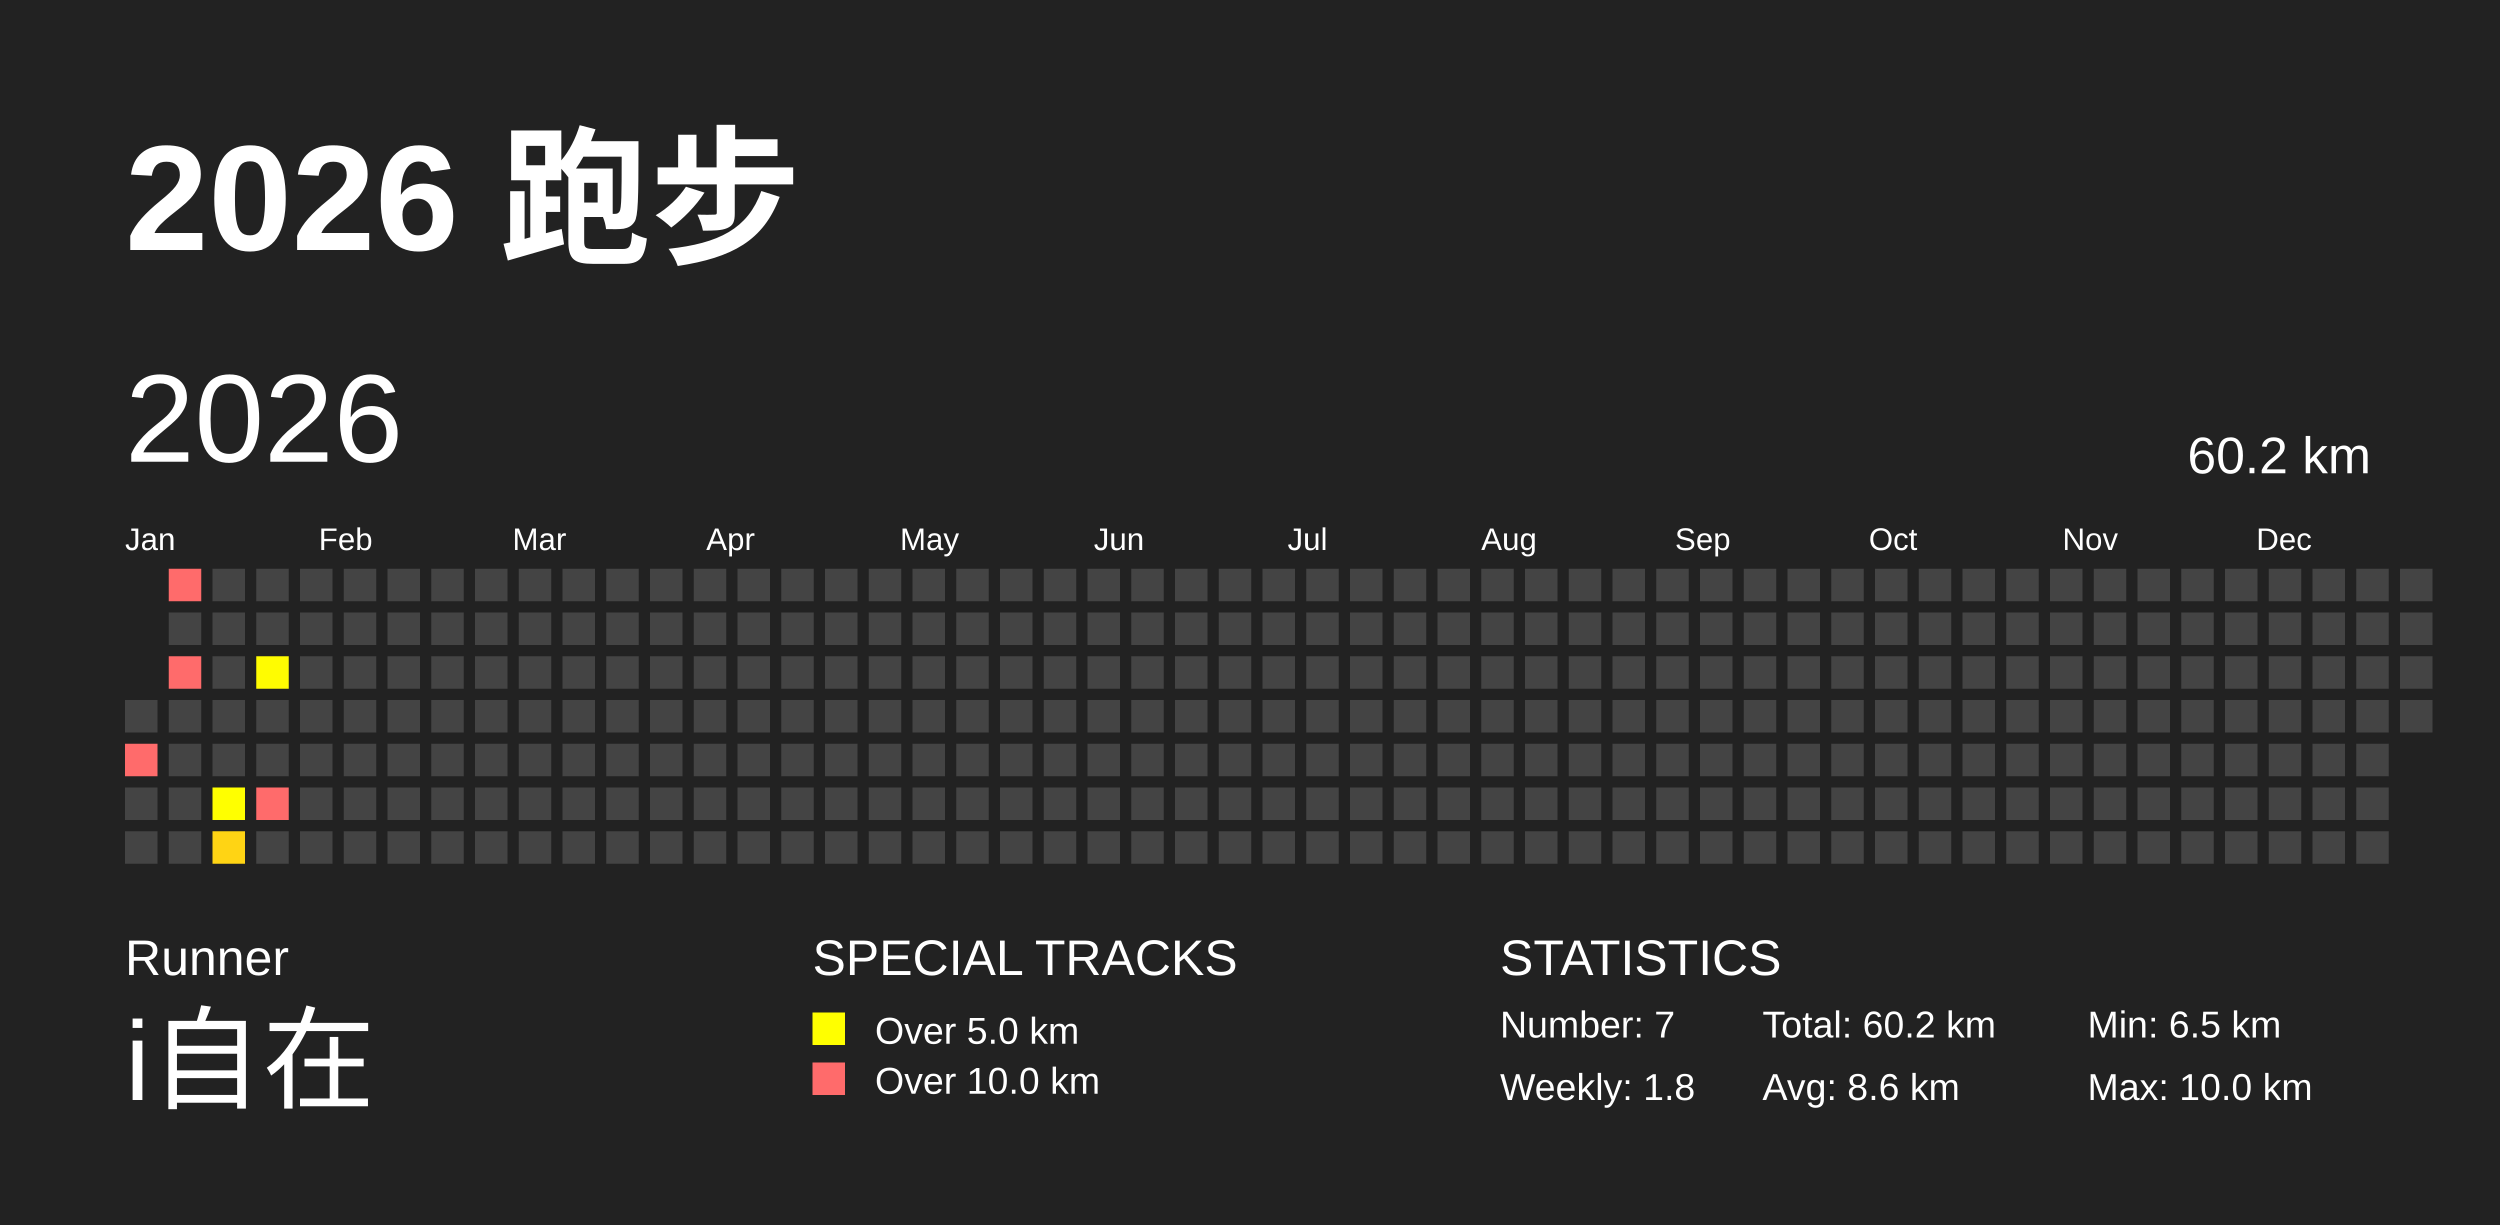
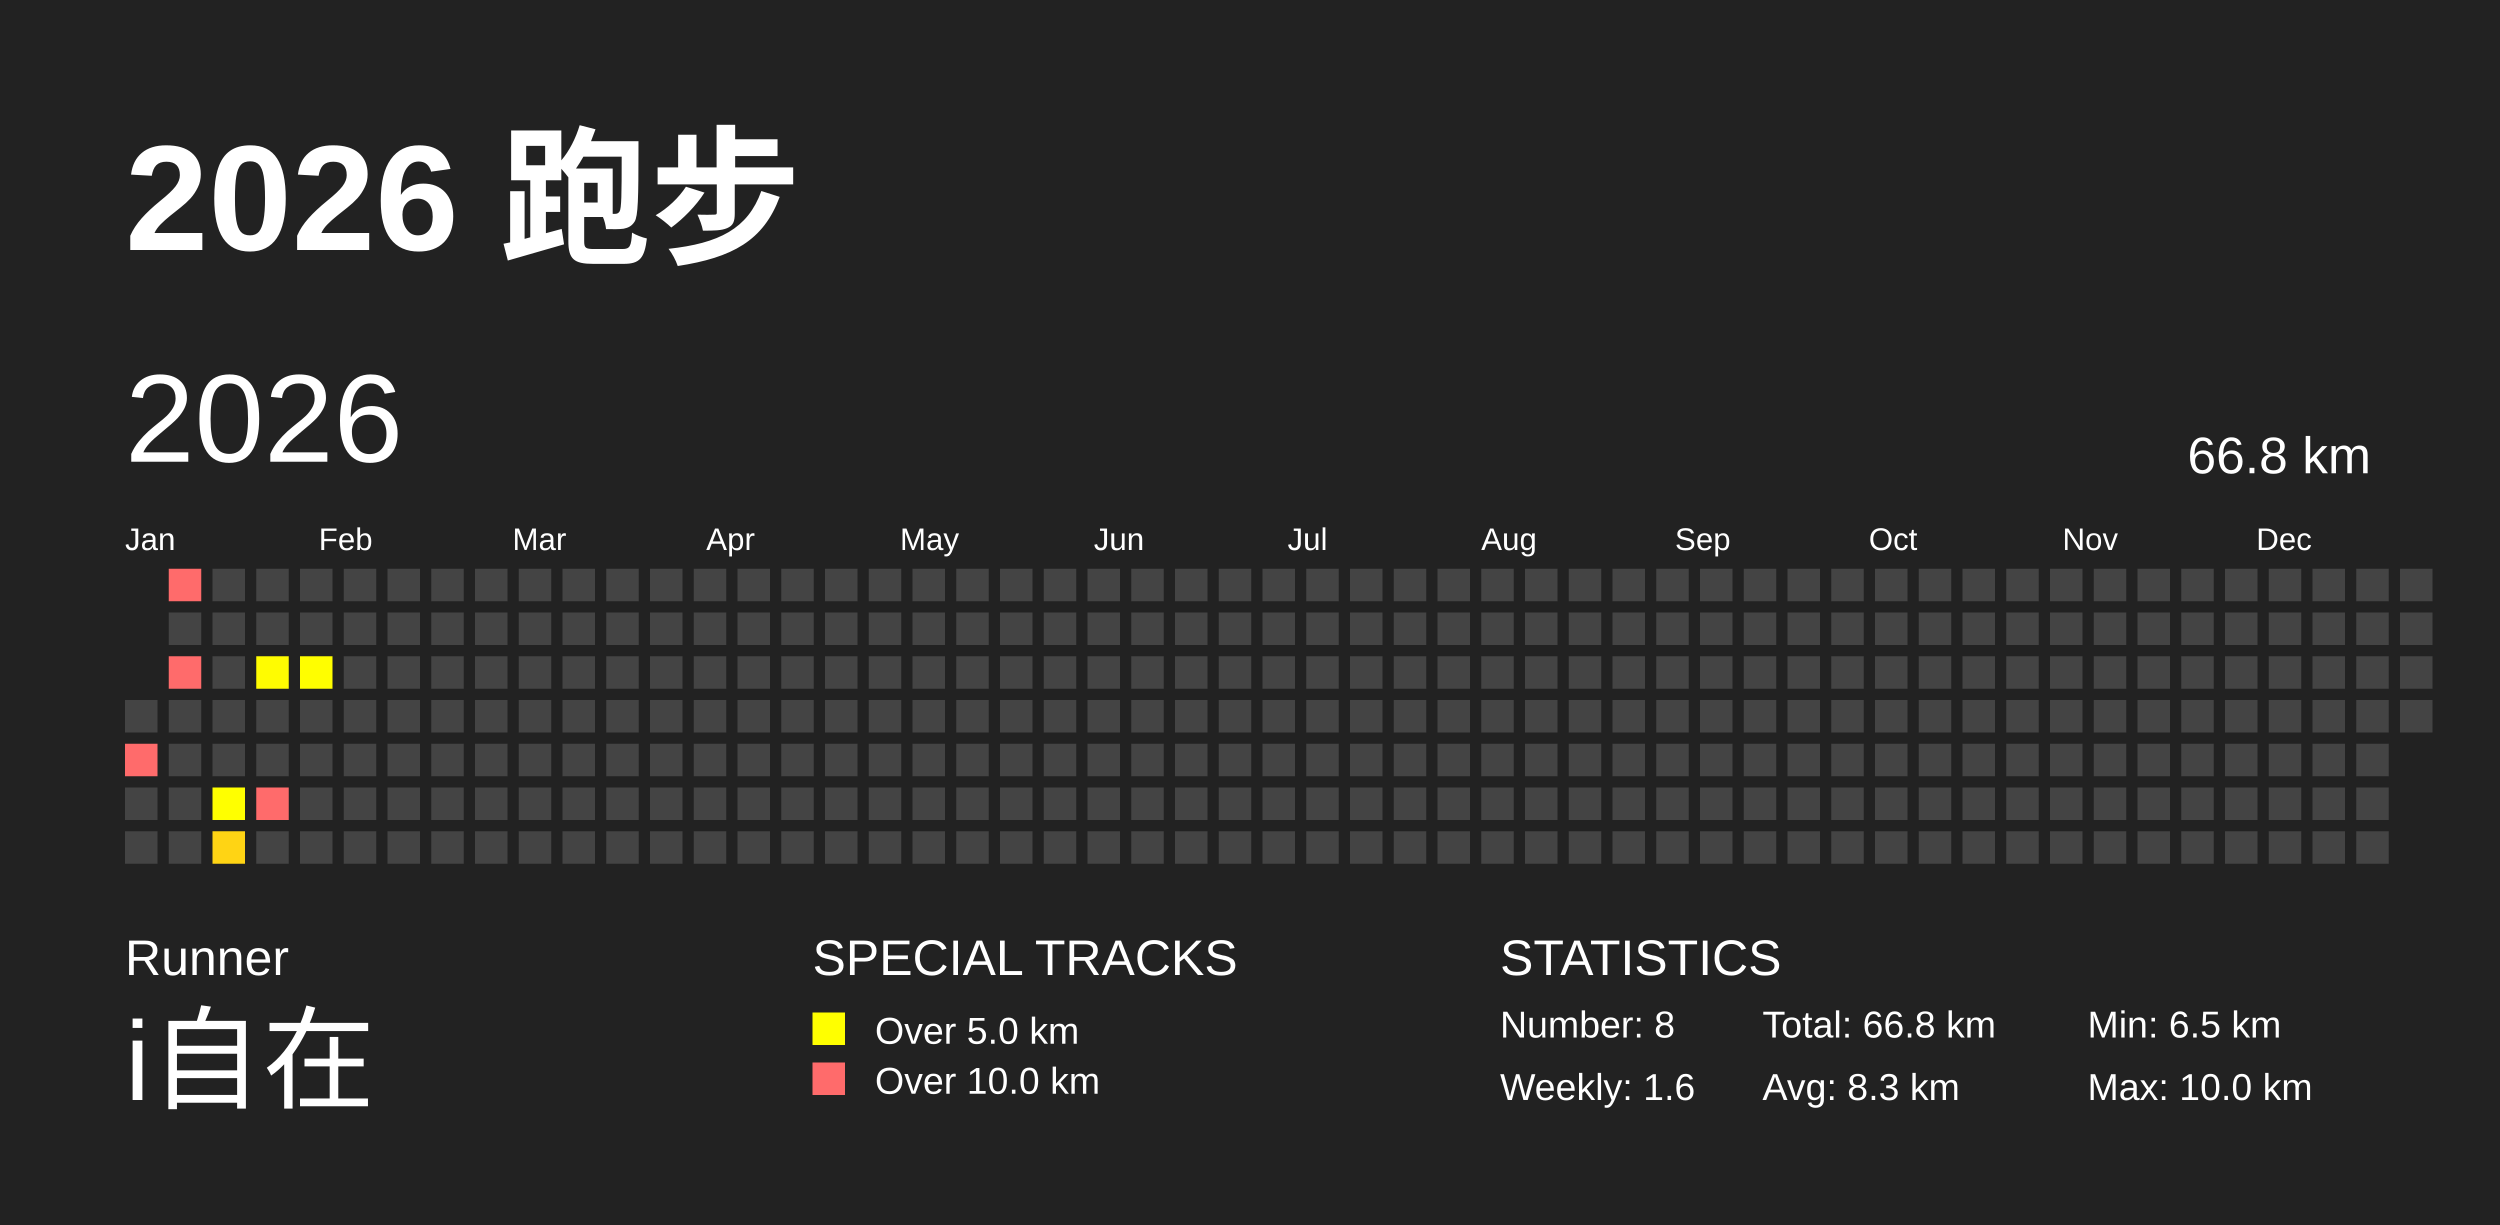
<svg xmlns="http://www.w3.org/2000/svg" baseProfile="full" height="98mm" version="1.1" viewBox="0,0,200,98" width="200mm">
  <defs />
  <rect fill="#222222" height="98" width="200" x="0" y="0" />
  <text fill="#FFFFFF" style="font-size:12px; font-family:Arial; font-weight:bold;" x="10" y="20">2026 跑步</text>
  <text fill="#FFFFFF" style="font-size:4px; font-family:Arial" x="10" y="78">Runner</text>
  <text fill="#FFFFFF" style="font-size:9px; font-family:Arial" x="10" y="88">i自在</text>
  <text fill="#FFFFFF" style="font-size:4px; font-family:Arial" x="65" y="78">SPECIAL TRACKS</text>
  <rect fill="#FFFF00" height="2.6" width="2.6" x="65" y="81" />
  <text fill="#FFFFFF" style="font-size:3px; font-family:Arial" x="70" y="83.5">Over 5.0 km</text>
  <rect fill="#FF6B6B" height="2.6" width="2.6" x="65" y="85" />
  <text fill="#FFFFFF" style="font-size:3px; font-family:Arial" x="70" y="87.5">Over 10.0 km</text>
  <text fill="#FFFFFF" style="font-size:4px; font-family:Arial" x="120" y="78">STATISTICS</text>
-   <text fill="#FFFFFF" style="font-size:3px; font-family:Arial" x="120" y="83">Number: 7</text>
-   <text fill="#FFFFFF" style="font-size:3px; font-family:Arial" x="120" y="88">Weekly: 1.8</text>
-   <text fill="#FFFFFF" style="font-size:3px; font-family:Arial" x="141" y="83">Total: 60.2 km</text>
-   <text fill="#FFFFFF" style="font-size:3px; font-family:Arial" x="141" y="88">Avg: 8.6 km</text>
+   <text fill="#FFFFFF" style="font-size:3px; font-family:Arial" x="120" y="83">Number: 8</text>
+   <text fill="#FFFFFF" style="font-size:3px; font-family:Arial" x="120" y="88">Weekly: 1.6</text>
+   <text fill="#FFFFFF" style="font-size:3px; font-family:Arial" x="141" y="83">Total: 66.8 km</text>
+   <text fill="#FFFFFF" style="font-size:3px; font-family:Arial" x="141" y="88">Avg: 8.3 km</text>
  <text fill="#FFFFFF" style="font-size:3px; font-family:Arial" x="167" y="83">Min: 6.5 km</text>
  <text fill="#FFFFFF" style="font-size:3px; font-family:Arial" x="167" y="88">Max: 10.0 km</text>
  <text dominant-baseline="hanging" fill="#FFFFFF" style="font-size:10.0px; font-family:Arial;" x="10" y="30">2026</text>
-   <text dominant-baseline="hanging" fill="#FFFFFF" style="font-size:4.125px; font-family:Arial;" x="175" y="35">60.2 km</text>
+   <text dominant-baseline="hanging" fill="#FFFFFF" style="font-size:4.125px; font-family:Arial;" x="175" y="35">66.8 km</text>
  <text fill="#FFFFFF" style="font-size:2.5px; font-family:Arial" x="10.0" y="44">Jan</text>
  <text fill="#FFFFFF" style="font-size:2.5px; font-family:Arial" x="25.5" y="44">Feb</text>
  <text fill="#FFFFFF" style="font-size:2.5px; font-family:Arial" x="41.0" y="44">Mar</text>
  <text fill="#FFFFFF" style="font-size:2.5px; font-family:Arial" x="56.5" y="44">Apr</text>
  <text fill="#FFFFFF" style="font-size:2.5px; font-family:Arial" x="72.0" y="44">May</text>
  <text fill="#FFFFFF" style="font-size:2.5px; font-family:Arial" x="87.5" y="44">Jun</text>
  <text fill="#FFFFFF" style="font-size:2.5px; font-family:Arial" x="103.0" y="44">Jul</text>
  <text fill="#FFFFFF" style="font-size:2.5px; font-family:Arial" x="118.5" y="44">Aug</text>
  <text fill="#FFFFFF" style="font-size:2.5px; font-family:Arial" x="134.0" y="44">Sep</text>
  <text fill="#FFFFFF" style="font-size:2.5px; font-family:Arial" x="149.5" y="44">Oct</text>
  <text fill="#FFFFFF" style="font-size:2.5px; font-family:Arial" x="165.0" y="44">Nov</text>
  <text fill="#FFFFFF" style="font-size:2.5px; font-family:Arial" x="180.5" y="44">Dec</text>
  <rect fill="#444444" height="2.6" width="2.6" x="10.0" y="56.0" />
  <rect fill="#FF6B6B" height="2.6" width="2.6" x="10.0" y="59.5" />
  <rect fill="#444444" height="2.6" width="2.6" x="10.0" y="63.0" />
  <rect fill="#444444" height="2.6" width="2.6" x="10.0" y="66.5" />
  <rect fill="#FF6B6B" height="2.6" width="2.6" x="13.5" y="45.5" />
  <rect fill="#444444" height="2.6" width="2.6" x="13.5" y="49.0" />
  <rect fill="#FF6B6B" height="2.6" width="2.6" x="13.5" y="52.5" />
  <rect fill="#444444" height="2.6" width="2.6" x="13.5" y="56.0" />
  <rect fill="#444444" height="2.6" width="2.6" x="13.5" y="59.5" />
  <rect fill="#444444" height="2.6" width="2.6" x="13.5" y="63.0" />
  <rect fill="#444444" height="2.6" width="2.6" x="13.5" y="66.5" />
  <rect fill="#444444" height="2.6" width="2.6" x="17.0" y="45.5" />
  <rect fill="#444444" height="2.6" width="2.6" x="17.0" y="49.0" />
  <rect fill="#444444" height="2.6" width="2.6" x="17.0" y="52.5" />
  <rect fill="#444444" height="2.6" width="2.6" x="17.0" y="56.0" />
  <rect fill="#444444" height="2.6" width="2.6" x="17.0" y="59.5" />
  <rect fill="#ffff00" height="2.6" width="2.6" x="17.0" y="63.0" />
  <rect fill="#ffd414" height="2.6" width="2.6" x="17.0" y="66.5" />
  <rect fill="#444444" height="2.6" width="2.6" x="20.5" y="45.5" />
  <rect fill="#444444" height="2.6" width="2.6" x="20.5" y="49.0" />
  <rect fill="#fffc01" height="2.6" width="2.6" x="20.5" y="52.5" />
  <rect fill="#444444" height="2.6" width="2.6" x="20.5" y="56.0" />
  <rect fill="#444444" height="2.6" width="2.6" x="20.5" y="59.5" />
  <rect fill="#FF6B6B" height="2.6" width="2.6" x="20.5" y="63.0" />
  <rect fill="#444444" height="2.6" width="2.6" x="20.5" y="66.5" />
  <rect fill="#444444" height="2.6" width="2.6" x="24.0" y="45.5" />
  <rect fill="#444444" height="2.6" width="2.6" x="24.0" y="49.0" />
-   <rect fill="#444444" height="2.6" width="2.6" x="24.0" y="52.5" />
+   <rect fill="#fffe00" height="2.6" width="2.6" x="24.0" y="52.5" />
  <rect fill="#444444" height="2.6" width="2.6" x="24.0" y="56.0" />
  <rect fill="#444444" height="2.6" width="2.6" x="24.0" y="59.5" />
  <rect fill="#444444" height="2.6" width="2.6" x="24.0" y="63.0" />
  <rect fill="#444444" height="2.6" width="2.6" x="24.0" y="66.5" />
  <rect fill="#444444" height="2.6" width="2.6" x="27.5" y="45.5" />
  <rect fill="#444444" height="2.6" width="2.6" x="27.5" y="49.0" />
  <rect fill="#444444" height="2.6" width="2.6" x="27.5" y="52.5" />
  <rect fill="#444444" height="2.6" width="2.6" x="27.5" y="56.0" />
  <rect fill="#444444" height="2.6" width="2.6" x="27.5" y="59.5" />
  <rect fill="#444444" height="2.6" width="2.6" x="27.5" y="63.0" />
  <rect fill="#444444" height="2.6" width="2.6" x="27.5" y="66.5" />
  <rect fill="#444444" height="2.6" width="2.6" x="31.0" y="45.5" />
  <rect fill="#444444" height="2.6" width="2.6" x="31.0" y="49.0" />
  <rect fill="#444444" height="2.6" width="2.6" x="31.0" y="52.5" />
  <rect fill="#444444" height="2.6" width="2.6" x="31.0" y="56.0" />
  <rect fill="#444444" height="2.6" width="2.6" x="31.0" y="59.5" />
  <rect fill="#444444" height="2.6" width="2.6" x="31.0" y="63.0" />
  <rect fill="#444444" height="2.6" width="2.6" x="31.0" y="66.5" />
  <rect fill="#444444" height="2.6" width="2.6" x="34.5" y="45.5" />
  <rect fill="#444444" height="2.6" width="2.6" x="34.5" y="49.0" />
  <rect fill="#444444" height="2.6" width="2.6" x="34.5" y="52.5" />
  <rect fill="#444444" height="2.6" width="2.6" x="34.5" y="56.0" />
  <rect fill="#444444" height="2.6" width="2.6" x="34.5" y="59.5" />
  <rect fill="#444444" height="2.6" width="2.6" x="34.5" y="63.0" />
  <rect fill="#444444" height="2.6" width="2.6" x="34.5" y="66.5" />
  <rect fill="#444444" height="2.6" width="2.6" x="38.0" y="45.5" />
  <rect fill="#444444" height="2.6" width="2.6" x="38.0" y="49.0" />
  <rect fill="#444444" height="2.6" width="2.6" x="38.0" y="52.5" />
  <rect fill="#444444" height="2.6" width="2.6" x="38.0" y="56.0" />
  <rect fill="#444444" height="2.6" width="2.6" x="38.0" y="59.5" />
  <rect fill="#444444" height="2.6" width="2.6" x="38.0" y="63.0" />
  <rect fill="#444444" height="2.6" width="2.6" x="38.0" y="66.5" />
  <rect fill="#444444" height="2.6" width="2.6" x="41.5" y="45.5" />
  <rect fill="#444444" height="2.6" width="2.6" x="41.5" y="49.0" />
  <rect fill="#444444" height="2.6" width="2.6" x="41.5" y="52.5" />
  <rect fill="#444444" height="2.6" width="2.6" x="41.5" y="56.0" />
  <rect fill="#444444" height="2.6" width="2.6" x="41.5" y="59.5" />
  <rect fill="#444444" height="2.6" width="2.6" x="41.5" y="63.0" />
  <rect fill="#444444" height="2.6" width="2.6" x="41.5" y="66.5" />
  <rect fill="#444444" height="2.6" width="2.6" x="45.0" y="45.5" />
  <rect fill="#444444" height="2.6" width="2.6" x="45.0" y="49.0" />
  <rect fill="#444444" height="2.6" width="2.6" x="45.0" y="52.5" />
  <rect fill="#444444" height="2.6" width="2.6" x="45.0" y="56.0" />
  <rect fill="#444444" height="2.6" width="2.6" x="45.0" y="59.5" />
  <rect fill="#444444" height="2.6" width="2.6" x="45.0" y="63.0" />
  <rect fill="#444444" height="2.6" width="2.6" x="45.0" y="66.5" />
  <rect fill="#444444" height="2.6" width="2.6" x="48.5" y="45.5" />
  <rect fill="#444444" height="2.6" width="2.6" x="48.5" y="49.0" />
  <rect fill="#444444" height="2.6" width="2.6" x="48.5" y="52.5" />
  <rect fill="#444444" height="2.6" width="2.6" x="48.5" y="56.0" />
  <rect fill="#444444" height="2.6" width="2.6" x="48.5" y="59.5" />
  <rect fill="#444444" height="2.6" width="2.6" x="48.5" y="63.0" />
  <rect fill="#444444" height="2.6" width="2.6" x="48.5" y="66.5" />
  <rect fill="#444444" height="2.6" width="2.6" x="52.0" y="45.5" />
  <rect fill="#444444" height="2.6" width="2.6" x="52.0" y="49.0" />
  <rect fill="#444444" height="2.6" width="2.6" x="52.0" y="52.5" />
  <rect fill="#444444" height="2.6" width="2.6" x="52.0" y="56.0" />
  <rect fill="#444444" height="2.6" width="2.6" x="52.0" y="59.5" />
  <rect fill="#444444" height="2.6" width="2.6" x="52.0" y="63.0" />
  <rect fill="#444444" height="2.6" width="2.6" x="52.0" y="66.5" />
  <rect fill="#444444" height="2.6" width="2.6" x="55.5" y="45.5" />
  <rect fill="#444444" height="2.6" width="2.6" x="55.5" y="49.0" />
  <rect fill="#444444" height="2.6" width="2.6" x="55.5" y="52.5" />
  <rect fill="#444444" height="2.6" width="2.6" x="55.5" y="56.0" />
  <rect fill="#444444" height="2.6" width="2.6" x="55.5" y="59.5" />
  <rect fill="#444444" height="2.6" width="2.6" x="55.5" y="63.0" />
  <rect fill="#444444" height="2.6" width="2.6" x="55.5" y="66.5" />
  <rect fill="#444444" height="2.6" width="2.6" x="59.0" y="45.5" />
  <rect fill="#444444" height="2.6" width="2.6" x="59.0" y="49.0" />
  <rect fill="#444444" height="2.6" width="2.6" x="59.0" y="52.5" />
  <rect fill="#444444" height="2.6" width="2.6" x="59.0" y="56.0" />
  <rect fill="#444444" height="2.6" width="2.6" x="59.0" y="59.5" />
  <rect fill="#444444" height="2.6" width="2.6" x="59.0" y="63.0" />
  <rect fill="#444444" height="2.6" width="2.6" x="59.0" y="66.5" />
  <rect fill="#444444" height="2.6" width="2.6" x="62.5" y="45.5" />
  <rect fill="#444444" height="2.6" width="2.6" x="62.5" y="49.0" />
  <rect fill="#444444" height="2.6" width="2.6" x="62.5" y="52.5" />
  <rect fill="#444444" height="2.6" width="2.6" x="62.5" y="56.0" />
  <rect fill="#444444" height="2.6" width="2.6" x="62.5" y="59.5" />
  <rect fill="#444444" height="2.6" width="2.6" x="62.5" y="63.0" />
  <rect fill="#444444" height="2.6" width="2.6" x="62.5" y="66.5" />
  <rect fill="#444444" height="2.6" width="2.6" x="66.0" y="45.5" />
  <rect fill="#444444" height="2.6" width="2.6" x="66.0" y="49.0" />
  <rect fill="#444444" height="2.6" width="2.6" x="66.0" y="52.5" />
  <rect fill="#444444" height="2.6" width="2.6" x="66.0" y="56.0" />
  <rect fill="#444444" height="2.6" width="2.6" x="66.0" y="59.5" />
  <rect fill="#444444" height="2.6" width="2.6" x="66.0" y="63.0" />
  <rect fill="#444444" height="2.6" width="2.6" x="66.0" y="66.5" />
  <rect fill="#444444" height="2.6" width="2.6" x="69.5" y="45.5" />
  <rect fill="#444444" height="2.6" width="2.6" x="69.5" y="49.0" />
  <rect fill="#444444" height="2.6" width="2.6" x="69.5" y="52.5" />
  <rect fill="#444444" height="2.6" width="2.6" x="69.5" y="56.0" />
  <rect fill="#444444" height="2.6" width="2.6" x="69.5" y="59.5" />
  <rect fill="#444444" height="2.6" width="2.6" x="69.5" y="63.0" />
  <rect fill="#444444" height="2.6" width="2.6" x="69.5" y="66.5" />
  <rect fill="#444444" height="2.6" width="2.6" x="73.0" y="45.5" />
  <rect fill="#444444" height="2.6" width="2.6" x="73.0" y="49.0" />
  <rect fill="#444444" height="2.6" width="2.6" x="73.0" y="52.5" />
  <rect fill="#444444" height="2.6" width="2.6" x="73.0" y="56.0" />
  <rect fill="#444444" height="2.6" width="2.6" x="73.0" y="59.5" />
  <rect fill="#444444" height="2.6" width="2.6" x="73.0" y="63.0" />
  <rect fill="#444444" height="2.6" width="2.6" x="73.0" y="66.5" />
  <rect fill="#444444" height="2.6" width="2.6" x="76.5" y="45.5" />
  <rect fill="#444444" height="2.6" width="2.6" x="76.5" y="49.0" />
  <rect fill="#444444" height="2.6" width="2.6" x="76.5" y="52.5" />
  <rect fill="#444444" height="2.6" width="2.6" x="76.5" y="56.0" />
  <rect fill="#444444" height="2.6" width="2.6" x="76.5" y="59.5" />
  <rect fill="#444444" height="2.6" width="2.6" x="76.5" y="63.0" />
  <rect fill="#444444" height="2.6" width="2.6" x="76.5" y="66.5" />
  <rect fill="#444444" height="2.6" width="2.6" x="80.0" y="45.5" />
  <rect fill="#444444" height="2.6" width="2.6" x="80.0" y="49.0" />
  <rect fill="#444444" height="2.6" width="2.6" x="80.0" y="52.5" />
  <rect fill="#444444" height="2.6" width="2.6" x="80.0" y="56.0" />
  <rect fill="#444444" height="2.6" width="2.6" x="80.0" y="59.5" />
  <rect fill="#444444" height="2.6" width="2.6" x="80.0" y="63.0" />
  <rect fill="#444444" height="2.6" width="2.6" x="80.0" y="66.5" />
  <rect fill="#444444" height="2.6" width="2.6" x="83.5" y="45.5" />
  <rect fill="#444444" height="2.6" width="2.6" x="83.5" y="49.0" />
  <rect fill="#444444" height="2.6" width="2.6" x="83.5" y="52.5" />
  <rect fill="#444444" height="2.6" width="2.6" x="83.5" y="56.0" />
  <rect fill="#444444" height="2.6" width="2.6" x="83.5" y="59.5" />
  <rect fill="#444444" height="2.6" width="2.6" x="83.5" y="63.0" />
  <rect fill="#444444" height="2.6" width="2.6" x="83.5" y="66.5" />
  <rect fill="#444444" height="2.6" width="2.6" x="87.0" y="45.5" />
  <rect fill="#444444" height="2.6" width="2.6" x="87.0" y="49.0" />
  <rect fill="#444444" height="2.6" width="2.6" x="87.0" y="52.5" />
  <rect fill="#444444" height="2.6" width="2.6" x="87.0" y="56.0" />
  <rect fill="#444444" height="2.6" width="2.6" x="87.0" y="59.5" />
  <rect fill="#444444" height="2.6" width="2.6" x="87.0" y="63.0" />
  <rect fill="#444444" height="2.6" width="2.6" x="87.0" y="66.5" />
  <rect fill="#444444" height="2.6" width="2.6" x="90.5" y="45.5" />
  <rect fill="#444444" height="2.6" width="2.6" x="90.5" y="49.0" />
  <rect fill="#444444" height="2.6" width="2.6" x="90.5" y="52.5" />
  <rect fill="#444444" height="2.6" width="2.6" x="90.5" y="56.0" />
  <rect fill="#444444" height="2.6" width="2.6" x="90.5" y="59.5" />
  <rect fill="#444444" height="2.6" width="2.6" x="90.5" y="63.0" />
  <rect fill="#444444" height="2.6" width="2.6" x="90.5" y="66.5" />
  <rect fill="#444444" height="2.6" width="2.6" x="94.0" y="45.5" />
  <rect fill="#444444" height="2.6" width="2.6" x="94.0" y="49.0" />
  <rect fill="#444444" height="2.6" width="2.6" x="94.0" y="52.5" />
  <rect fill="#444444" height="2.6" width="2.6" x="94.0" y="56.0" />
  <rect fill="#444444" height="2.6" width="2.6" x="94.0" y="59.5" />
  <rect fill="#444444" height="2.6" width="2.6" x="94.0" y="63.0" />
  <rect fill="#444444" height="2.6" width="2.6" x="94.0" y="66.5" />
  <rect fill="#444444" height="2.6" width="2.6" x="97.5" y="45.5" />
  <rect fill="#444444" height="2.6" width="2.6" x="97.5" y="49.0" />
  <rect fill="#444444" height="2.6" width="2.6" x="97.5" y="52.5" />
  <rect fill="#444444" height="2.6" width="2.6" x="97.5" y="56.0" />
  <rect fill="#444444" height="2.6" width="2.6" x="97.5" y="59.5" />
  <rect fill="#444444" height="2.6" width="2.6" x="97.5" y="63.0" />
  <rect fill="#444444" height="2.6" width="2.6" x="97.5" y="66.5" />
  <rect fill="#444444" height="2.6" width="2.6" x="101.0" y="45.5" />
  <rect fill="#444444" height="2.6" width="2.6" x="101.0" y="49.0" />
  <rect fill="#444444" height="2.6" width="2.6" x="101.0" y="52.5" />
  <rect fill="#444444" height="2.6" width="2.6" x="101.0" y="56.0" />
  <rect fill="#444444" height="2.6" width="2.6" x="101.0" y="59.5" />
  <rect fill="#444444" height="2.6" width="2.6" x="101.0" y="63.0" />
  <rect fill="#444444" height="2.6" width="2.6" x="101.0" y="66.5" />
  <rect fill="#444444" height="2.6" width="2.6" x="104.5" y="45.5" />
  <rect fill="#444444" height="2.6" width="2.6" x="104.5" y="49.0" />
  <rect fill="#444444" height="2.6" width="2.6" x="104.5" y="52.5" />
  <rect fill="#444444" height="2.6" width="2.6" x="104.5" y="56.0" />
  <rect fill="#444444" height="2.6" width="2.6" x="104.5" y="59.5" />
  <rect fill="#444444" height="2.6" width="2.6" x="104.5" y="63.0" />
  <rect fill="#444444" height="2.6" width="2.6" x="104.5" y="66.5" />
  <rect fill="#444444" height="2.6" width="2.6" x="108.0" y="45.5" />
  <rect fill="#444444" height="2.6" width="2.6" x="108.0" y="49.0" />
  <rect fill="#444444" height="2.6" width="2.6" x="108.0" y="52.5" />
  <rect fill="#444444" height="2.6" width="2.6" x="108.0" y="56.0" />
  <rect fill="#444444" height="2.6" width="2.6" x="108.0" y="59.5" />
  <rect fill="#444444" height="2.6" width="2.6" x="108.0" y="63.0" />
  <rect fill="#444444" height="2.6" width="2.6" x="108.0" y="66.5" />
  <rect fill="#444444" height="2.6" width="2.6" x="111.5" y="45.5" />
  <rect fill="#444444" height="2.6" width="2.6" x="111.5" y="49.0" />
  <rect fill="#444444" height="2.6" width="2.6" x="111.5" y="52.5" />
  <rect fill="#444444" height="2.6" width="2.6" x="111.5" y="56.0" />
  <rect fill="#444444" height="2.6" width="2.6" x="111.5" y="59.5" />
  <rect fill="#444444" height="2.6" width="2.6" x="111.5" y="63.0" />
  <rect fill="#444444" height="2.6" width="2.6" x="111.5" y="66.5" />
  <rect fill="#444444" height="2.6" width="2.6" x="115.0" y="45.5" />
  <rect fill="#444444" height="2.6" width="2.6" x="115.0" y="49.0" />
  <rect fill="#444444" height="2.6" width="2.6" x="115.0" y="52.5" />
  <rect fill="#444444" height="2.6" width="2.6" x="115.0" y="56.0" />
  <rect fill="#444444" height="2.6" width="2.6" x="115.0" y="59.5" />
  <rect fill="#444444" height="2.6" width="2.6" x="115.0" y="63.0" />
  <rect fill="#444444" height="2.6" width="2.6" x="115.0" y="66.5" />
  <rect fill="#444444" height="2.6" width="2.6" x="118.5" y="45.5" />
  <rect fill="#444444" height="2.6" width="2.6" x="118.5" y="49.0" />
  <rect fill="#444444" height="2.6" width="2.6" x="118.5" y="52.5" />
  <rect fill="#444444" height="2.6" width="2.6" x="118.5" y="56.0" />
  <rect fill="#444444" height="2.6" width="2.6" x="118.5" y="59.5" />
  <rect fill="#444444" height="2.6" width="2.6" x="118.5" y="63.0" />
  <rect fill="#444444" height="2.6" width="2.6" x="118.5" y="66.5" />
  <rect fill="#444444" height="2.6" width="2.6" x="122.0" y="45.5" />
  <rect fill="#444444" height="2.6" width="2.6" x="122.0" y="49.0" />
  <rect fill="#444444" height="2.6" width="2.6" x="122.0" y="52.5" />
  <rect fill="#444444" height="2.6" width="2.6" x="122.0" y="56.0" />
  <rect fill="#444444" height="2.6" width="2.6" x="122.0" y="59.5" />
  <rect fill="#444444" height="2.6" width="2.6" x="122.0" y="63.0" />
  <rect fill="#444444" height="2.6" width="2.6" x="122.0" y="66.5" />
  <rect fill="#444444" height="2.6" width="2.6" x="125.5" y="45.5" />
  <rect fill="#444444" height="2.6" width="2.6" x="125.5" y="49.0" />
  <rect fill="#444444" height="2.6" width="2.6" x="125.5" y="52.5" />
  <rect fill="#444444" height="2.6" width="2.6" x="125.5" y="56.0" />
  <rect fill="#444444" height="2.6" width="2.6" x="125.5" y="59.5" />
  <rect fill="#444444" height="2.6" width="2.6" x="125.5" y="63.0" />
  <rect fill="#444444" height="2.6" width="2.6" x="125.5" y="66.5" />
  <rect fill="#444444" height="2.6" width="2.6" x="129.0" y="45.5" />
  <rect fill="#444444" height="2.6" width="2.6" x="129.0" y="49.0" />
  <rect fill="#444444" height="2.6" width="2.6" x="129.0" y="52.5" />
  <rect fill="#444444" height="2.6" width="2.6" x="129.0" y="56.0" />
  <rect fill="#444444" height="2.6" width="2.6" x="129.0" y="59.5" />
  <rect fill="#444444" height="2.6" width="2.6" x="129.0" y="63.0" />
  <rect fill="#444444" height="2.6" width="2.6" x="129.0" y="66.5" />
  <rect fill="#444444" height="2.6" width="2.6" x="132.5" y="45.5" />
  <rect fill="#444444" height="2.6" width="2.6" x="132.5" y="49.0" />
  <rect fill="#444444" height="2.6" width="2.6" x="132.5" y="52.5" />
  <rect fill="#444444" height="2.6" width="2.6" x="132.5" y="56.0" />
  <rect fill="#444444" height="2.6" width="2.6" x="132.5" y="59.5" />
  <rect fill="#444444" height="2.6" width="2.6" x="132.5" y="63.0" />
  <rect fill="#444444" height="2.6" width="2.6" x="132.5" y="66.5" />
  <rect fill="#444444" height="2.6" width="2.6" x="136.0" y="45.5" />
  <rect fill="#444444" height="2.6" width="2.6" x="136.0" y="49.0" />
  <rect fill="#444444" height="2.6" width="2.6" x="136.0" y="52.5" />
  <rect fill="#444444" height="2.6" width="2.6" x="136.0" y="56.0" />
  <rect fill="#444444" height="2.6" width="2.6" x="136.0" y="59.5" />
  <rect fill="#444444" height="2.6" width="2.6" x="136.0" y="63.0" />
  <rect fill="#444444" height="2.6" width="2.6" x="136.0" y="66.5" />
  <rect fill="#444444" height="2.6" width="2.6" x="139.5" y="45.5" />
  <rect fill="#444444" height="2.6" width="2.6" x="139.5" y="49.0" />
  <rect fill="#444444" height="2.6" width="2.6" x="139.5" y="52.5" />
  <rect fill="#444444" height="2.6" width="2.6" x="139.5" y="56.0" />
  <rect fill="#444444" height="2.6" width="2.6" x="139.5" y="59.5" />
  <rect fill="#444444" height="2.6" width="2.6" x="139.5" y="63.0" />
  <rect fill="#444444" height="2.6" width="2.6" x="139.5" y="66.5" />
  <rect fill="#444444" height="2.6" width="2.6" x="143.0" y="45.5" />
  <rect fill="#444444" height="2.6" width="2.6" x="143.0" y="49.0" />
  <rect fill="#444444" height="2.6" width="2.6" x="143.0" y="52.5" />
  <rect fill="#444444" height="2.6" width="2.6" x="143.0" y="56.0" />
  <rect fill="#444444" height="2.6" width="2.6" x="143.0" y="59.5" />
  <rect fill="#444444" height="2.6" width="2.6" x="143.0" y="63.0" />
  <rect fill="#444444" height="2.6" width="2.6" x="143.0" y="66.5" />
  <rect fill="#444444" height="2.6" width="2.6" x="146.5" y="45.5" />
  <rect fill="#444444" height="2.6" width="2.6" x="146.5" y="49.0" />
  <rect fill="#444444" height="2.6" width="2.6" x="146.5" y="52.5" />
  <rect fill="#444444" height="2.6" width="2.6" x="146.5" y="56.0" />
  <rect fill="#444444" height="2.6" width="2.6" x="146.5" y="59.5" />
  <rect fill="#444444" height="2.6" width="2.6" x="146.5" y="63.0" />
  <rect fill="#444444" height="2.6" width="2.6" x="146.5" y="66.5" />
  <rect fill="#444444" height="2.6" width="2.6" x="150.0" y="45.5" />
  <rect fill="#444444" height="2.6" width="2.6" x="150.0" y="49.0" />
  <rect fill="#444444" height="2.6" width="2.6" x="150.0" y="52.5" />
  <rect fill="#444444" height="2.6" width="2.6" x="150.0" y="56.0" />
  <rect fill="#444444" height="2.6" width="2.6" x="150.0" y="59.5" />
  <rect fill="#444444" height="2.6" width="2.6" x="150.0" y="63.0" />
  <rect fill="#444444" height="2.6" width="2.6" x="150.0" y="66.5" />
  <rect fill="#444444" height="2.6" width="2.6" x="153.5" y="45.5" />
  <rect fill="#444444" height="2.6" width="2.6" x="153.5" y="49.0" />
  <rect fill="#444444" height="2.6" width="2.6" x="153.5" y="52.5" />
  <rect fill="#444444" height="2.6" width="2.6" x="153.5" y="56.0" />
  <rect fill="#444444" height="2.6" width="2.6" x="153.5" y="59.5" />
  <rect fill="#444444" height="2.6" width="2.6" x="153.5" y="63.0" />
  <rect fill="#444444" height="2.6" width="2.6" x="153.5" y="66.5" />
  <rect fill="#444444" height="2.6" width="2.6" x="157.0" y="45.5" />
  <rect fill="#444444" height="2.6" width="2.6" x="157.0" y="49.0" />
  <rect fill="#444444" height="2.6" width="2.6" x="157.0" y="52.5" />
  <rect fill="#444444" height="2.6" width="2.6" x="157.0" y="56.0" />
  <rect fill="#444444" height="2.6" width="2.6" x="157.0" y="59.5" />
  <rect fill="#444444" height="2.6" width="2.6" x="157.0" y="63.0" />
  <rect fill="#444444" height="2.6" width="2.6" x="157.0" y="66.5" />
  <rect fill="#444444" height="2.6" width="2.6" x="160.5" y="45.5" />
  <rect fill="#444444" height="2.6" width="2.6" x="160.5" y="49.0" />
  <rect fill="#444444" height="2.6" width="2.6" x="160.5" y="52.5" />
  <rect fill="#444444" height="2.6" width="2.6" x="160.5" y="56.0" />
  <rect fill="#444444" height="2.6" width="2.6" x="160.5" y="59.5" />
  <rect fill="#444444" height="2.6" width="2.6" x="160.5" y="63.0" />
  <rect fill="#444444" height="2.6" width="2.6" x="160.5" y="66.5" />
  <rect fill="#444444" height="2.6" width="2.6" x="164.0" y="45.5" />
  <rect fill="#444444" height="2.6" width="2.6" x="164.0" y="49.0" />
  <rect fill="#444444" height="2.6" width="2.6" x="164.0" y="52.5" />
  <rect fill="#444444" height="2.6" width="2.6" x="164.0" y="56.0" />
  <rect fill="#444444" height="2.6" width="2.6" x="164.0" y="59.5" />
  <rect fill="#444444" height="2.6" width="2.6" x="164.0" y="63.0" />
  <rect fill="#444444" height="2.6" width="2.6" x="164.0" y="66.5" />
  <rect fill="#444444" height="2.6" width="2.6" x="167.5" y="45.5" />
  <rect fill="#444444" height="2.6" width="2.6" x="167.5" y="49.0" />
  <rect fill="#444444" height="2.6" width="2.6" x="167.5" y="52.5" />
  <rect fill="#444444" height="2.6" width="2.6" x="167.5" y="56.0" />
  <rect fill="#444444" height="2.6" width="2.6" x="167.5" y="59.5" />
  <rect fill="#444444" height="2.6" width="2.6" x="167.5" y="63.0" />
  <rect fill="#444444" height="2.6" width="2.6" x="167.5" y="66.5" />
  <rect fill="#444444" height="2.6" width="2.6" x="171.0" y="45.5" />
  <rect fill="#444444" height="2.6" width="2.6" x="171.0" y="49.0" />
  <rect fill="#444444" height="2.6" width="2.6" x="171.0" y="52.5" />
  <rect fill="#444444" height="2.6" width="2.6" x="171.0" y="56.0" />
  <rect fill="#444444" height="2.6" width="2.6" x="171.0" y="59.5" />
  <rect fill="#444444" height="2.6" width="2.6" x="171.0" y="63.0" />
  <rect fill="#444444" height="2.6" width="2.6" x="171.0" y="66.5" />
  <rect fill="#444444" height="2.6" width="2.6" x="174.5" y="45.5" />
  <rect fill="#444444" height="2.6" width="2.6" x="174.5" y="49.0" />
  <rect fill="#444444" height="2.6" width="2.6" x="174.5" y="52.5" />
  <rect fill="#444444" height="2.6" width="2.6" x="174.5" y="56.0" />
  <rect fill="#444444" height="2.6" width="2.6" x="174.5" y="59.5" />
  <rect fill="#444444" height="2.6" width="2.6" x="174.5" y="63.0" />
  <rect fill="#444444" height="2.6" width="2.6" x="174.5" y="66.5" />
  <rect fill="#444444" height="2.6" width="2.6" x="178.0" y="45.5" />
  <rect fill="#444444" height="2.6" width="2.6" x="178.0" y="49.0" />
  <rect fill="#444444" height="2.6" width="2.6" x="178.0" y="52.5" />
  <rect fill="#444444" height="2.6" width="2.6" x="178.0" y="56.0" />
  <rect fill="#444444" height="2.6" width="2.6" x="178.0" y="59.5" />
  <rect fill="#444444" height="2.6" width="2.6" x="178.0" y="63.0" />
  <rect fill="#444444" height="2.6" width="2.6" x="178.0" y="66.5" />
  <rect fill="#444444" height="2.6" width="2.6" x="181.5" y="45.5" />
  <rect fill="#444444" height="2.6" width="2.6" x="181.5" y="49.0" />
  <rect fill="#444444" height="2.6" width="2.6" x="181.5" y="52.5" />
  <rect fill="#444444" height="2.6" width="2.6" x="181.5" y="56.0" />
  <rect fill="#444444" height="2.6" width="2.6" x="181.5" y="59.5" />
  <rect fill="#444444" height="2.6" width="2.6" x="181.5" y="63.0" />
  <rect fill="#444444" height="2.6" width="2.6" x="181.5" y="66.5" />
  <rect fill="#444444" height="2.6" width="2.6" x="185.0" y="45.5" />
  <rect fill="#444444" height="2.6" width="2.6" x="185.0" y="49.0" />
  <rect fill="#444444" height="2.6" width="2.6" x="185.0" y="52.5" />
  <rect fill="#444444" height="2.6" width="2.6" x="185.0" y="56.0" />
  <rect fill="#444444" height="2.6" width="2.6" x="185.0" y="59.5" />
  <rect fill="#444444" height="2.6" width="2.6" x="185.0" y="63.0" />
  <rect fill="#444444" height="2.6" width="2.6" x="185.0" y="66.5" />
  <rect fill="#444444" height="2.6" width="2.6" x="188.5" y="45.5" />
  <rect fill="#444444" height="2.6" width="2.6" x="188.5" y="49.0" />
  <rect fill="#444444" height="2.6" width="2.6" x="188.5" y="52.5" />
  <rect fill="#444444" height="2.6" width="2.6" x="188.5" y="56.0" />
  <rect fill="#444444" height="2.6" width="2.6" x="188.5" y="59.5" />
  <rect fill="#444444" height="2.6" width="2.6" x="188.5" y="63.0" />
  <rect fill="#444444" height="2.6" width="2.6" x="188.5" y="66.5" />
  <rect fill="#444444" height="2.6" width="2.6" x="192.0" y="45.5" />
  <rect fill="#444444" height="2.6" width="2.6" x="192.0" y="49.0" />
  <rect fill="#444444" height="2.6" width="2.6" x="192.0" y="52.5" />
  <rect fill="#444444" height="2.6" width="2.6" x="192.0" y="56.0" />
</svg>
